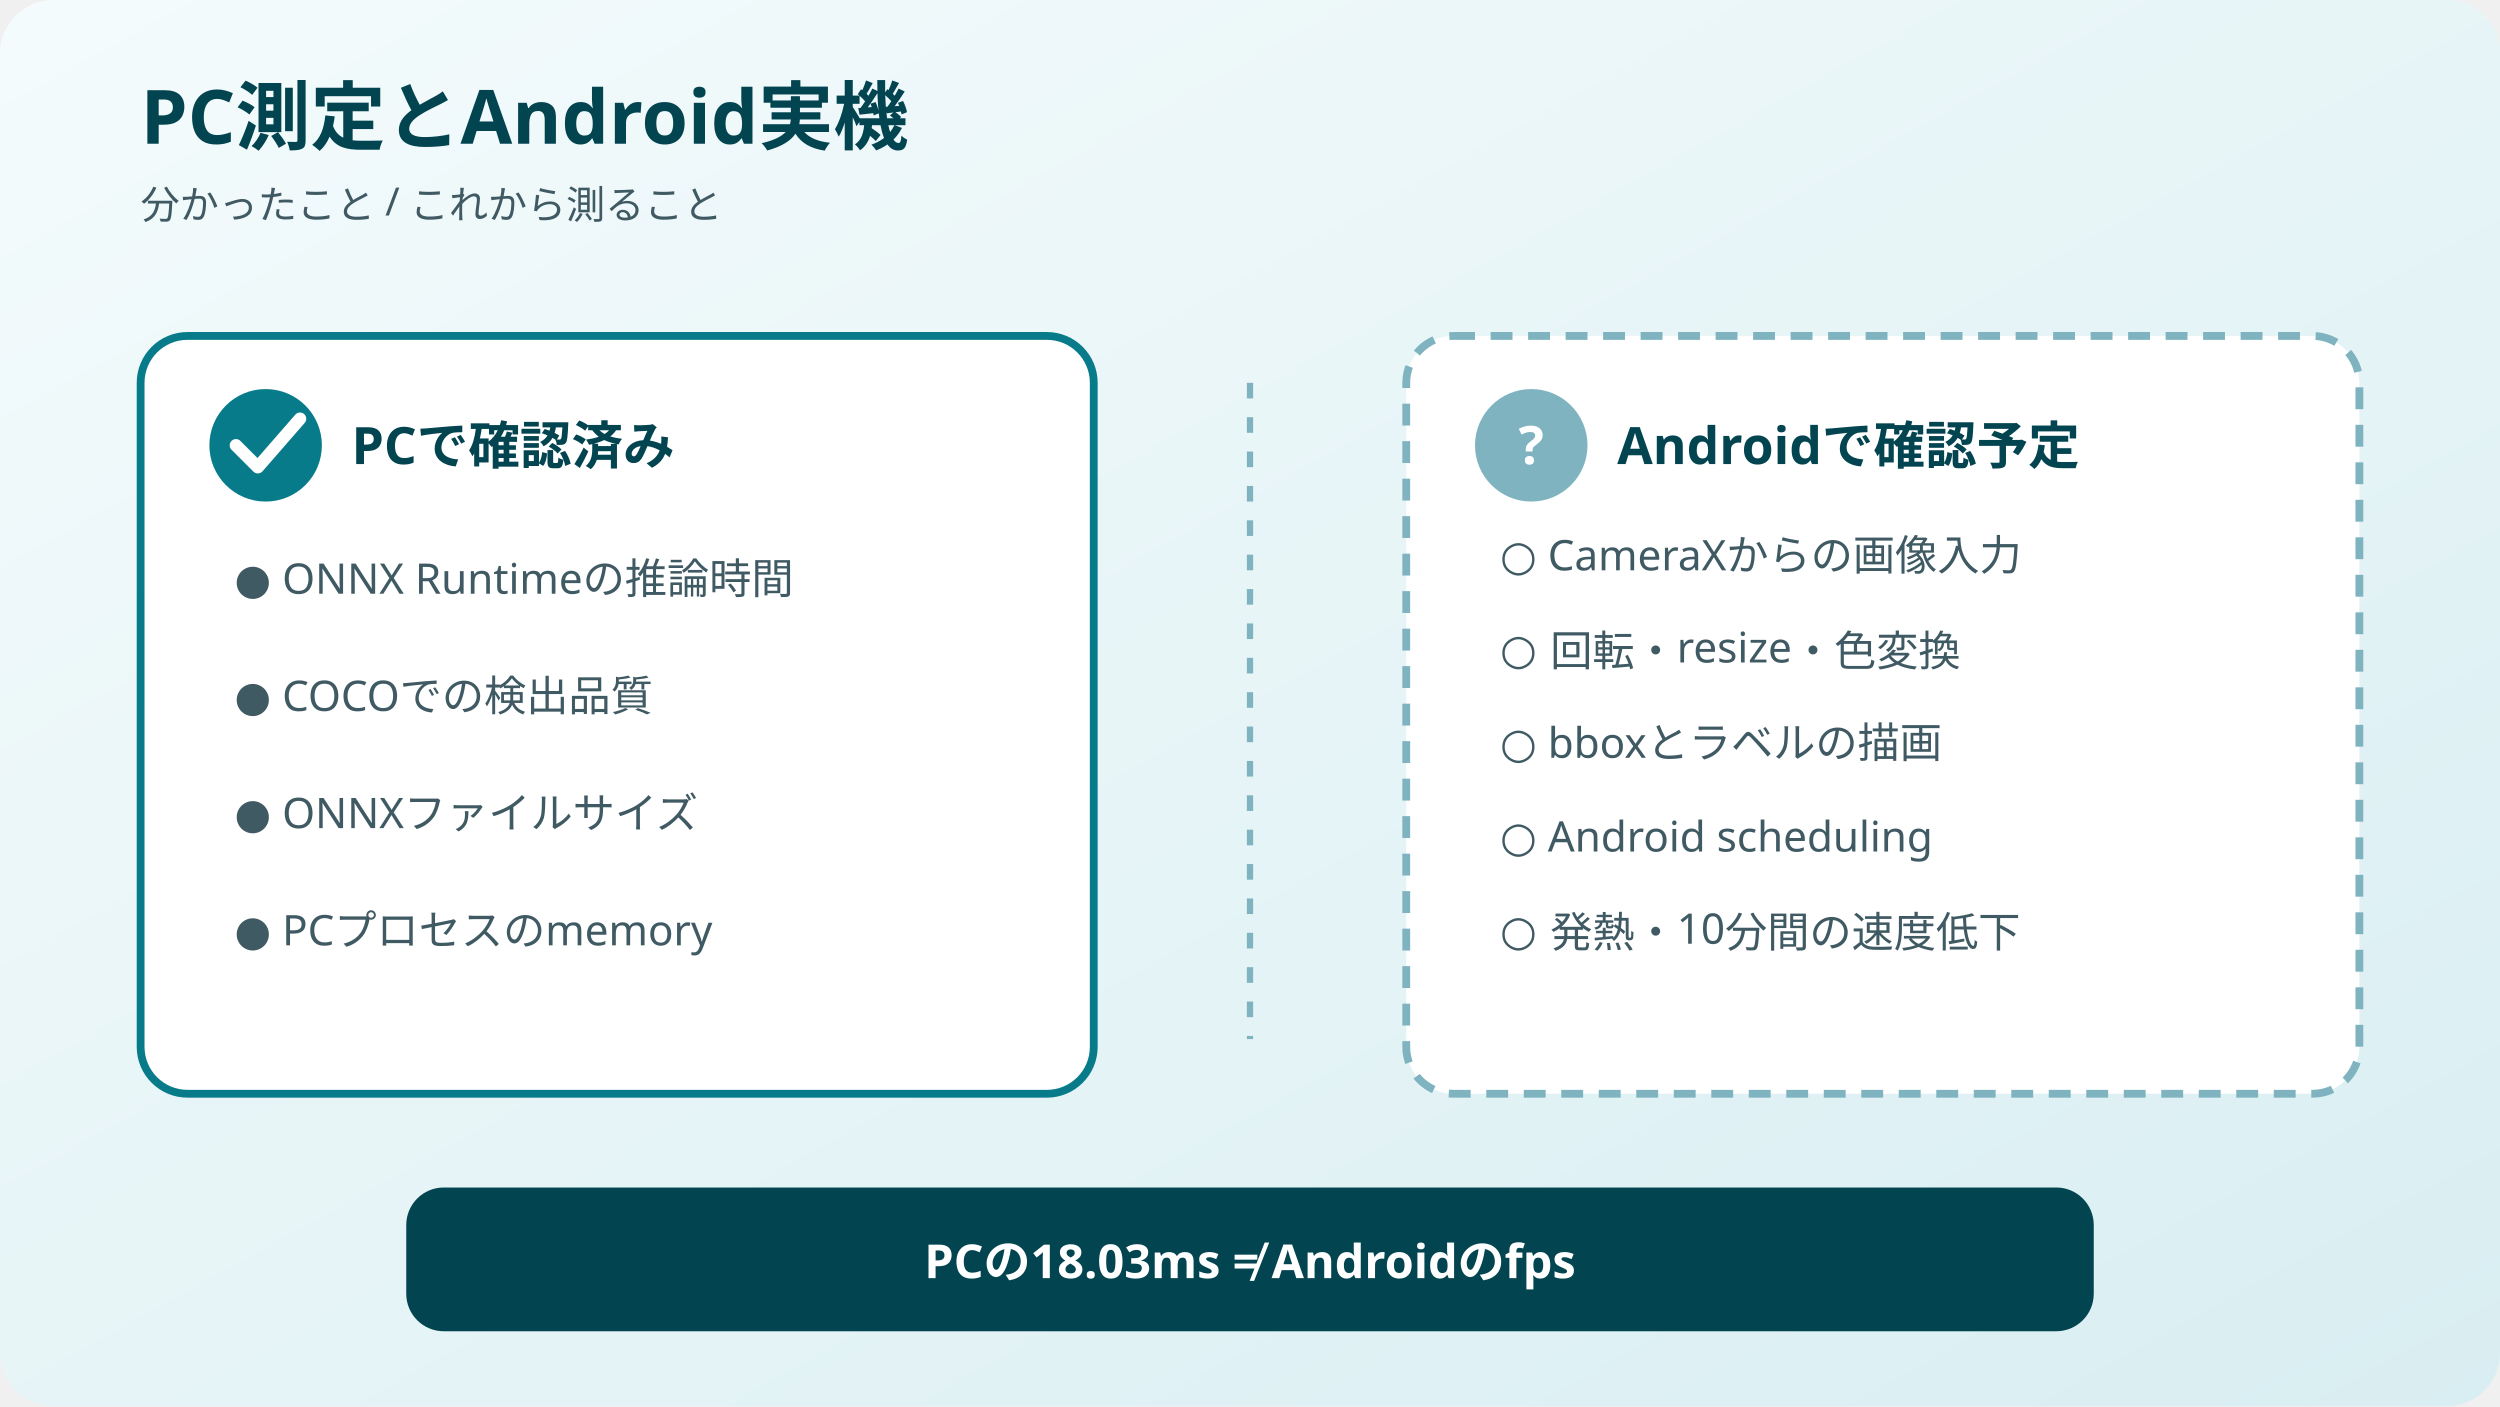
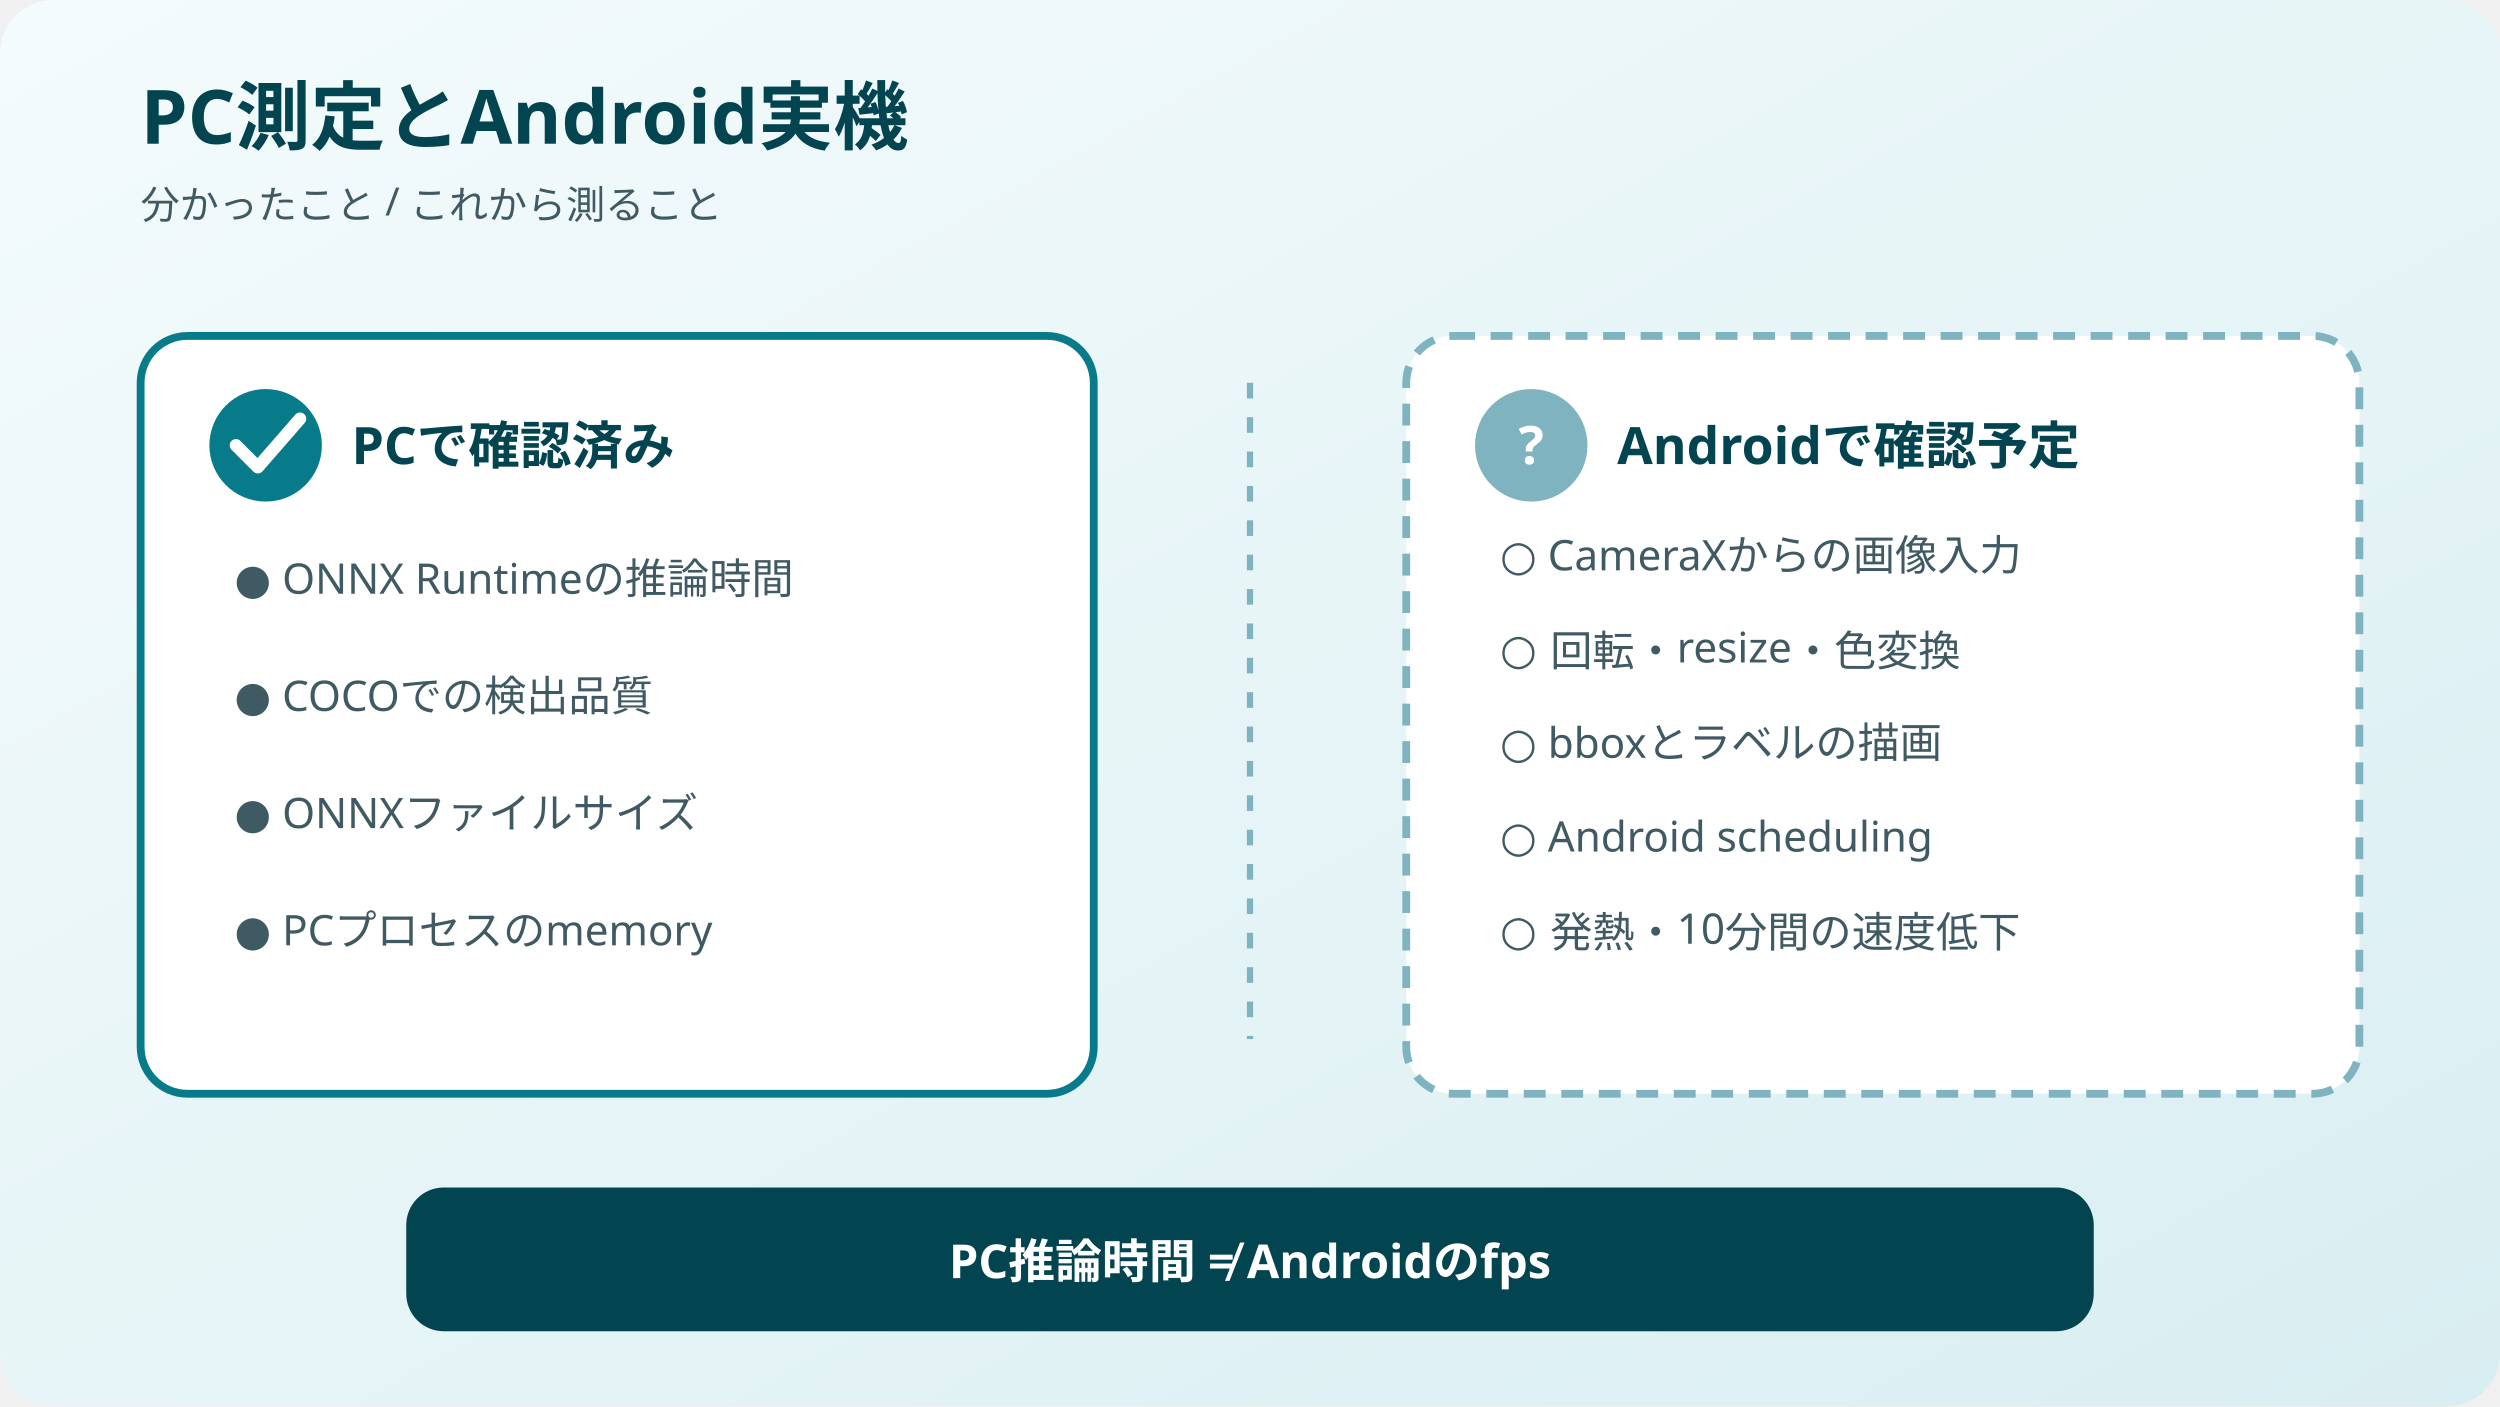
<svg xmlns="http://www.w3.org/2000/svg" width="1600" height="900" viewBox="0 0 1600 900" role="img" aria-labelledby="title desc">
  <defs>
    <linearGradient id="bg" x1="0" y1="0" x2="1" y2="1">
      <stop offset="0%" stop-color="#f4fbfc" />
      <stop offset="100%" stop-color="#d9eef2" />
    </linearGradient>
    <marker id="arrow" markerWidth="12" markerHeight="12" refX="10" refY="6" orient="auto">
      <path d="M0 0L12 6L0 12Z" fill="#087b8a" />
    </marker>
  </defs>
  <rect width="1600" height="900" rx="34" fill="url(#bg)" />
  <g font-family="Noto Sans JP, 'Hiragino Kaku Gothic ProN', 'Meiryo', sans-serif">
    <text x="90" y="92" fill="#024450" font-size="48" font-weight="700">PC測定とAndroid実機</text>
    <text x="90" y="140" fill="#405a64" font-size="25">分かったこと / これから測ること</text>
    <rect x="90" y="215" width="610" height="485" rx="30" fill="#ffffff" stroke="#087b8a" stroke-width="5" />
    <rect x="900" y="215" width="610" height="485" rx="30" fill="#ffffff" stroke="#7eb3bf" stroke-width="5" stroke-dasharray="14 10" />
    <circle cx="170" cy="285" r="36" fill="#087b8a" />
    <path d="M151 285l14 14 27-31" fill="none" stroke="#ffffff" stroke-width="8" stroke-linecap="round" stroke-linejoin="round" />
    <text x="225" y="297" fill="#024450" font-size="33" font-weight="800">PCで確認済み</text>
    <circle cx="980" cy="285" r="36" fill="#7eb3bf" />
    <text x="980" y="297" text-anchor="middle" fill="#ffffff" font-size="34" font-weight="800">?</text>
    <text x="1035" y="297" fill="#024450" font-size="33" font-weight="800">Androidで確認予定</text>
    <g fill="#405a64" font-size="27">
      <text x="150" y="380">● ONNX Runtimeの推論時間</text>
      <text x="150" y="455">● COCOでの検出品質</text>
      <text x="150" y="530">● ONNXファイルサイズ</text>
      <text x="150" y="605">● PCプロセスのmemory</text>
      <text x="960" y="365">○ CameraXからの画像入力</text>
      <text x="960" y="425">○ 回転・resize・色変換</text>
      <text x="960" y="485">○ bboxとラベルの描画</text>
      <text x="960" y="545">○ Android scheduling</text>
      <text x="960" y="605">○ 発熱・10分間の速度低下</text>
    </g>
    <path d="M800 245V665" fill="none" stroke="#7eb3bf" stroke-width="4" stroke-dasharray="10 12" />
    <rect x="260" y="760" width="1080" height="92" rx="24" fill="#024450" />
-     <text x="800" y="818" text-anchor="middle" fill="#ffffff" font-size="30" font-weight="800">PCの18.03ms ≠ Androidのfps</text>
+     <text x="800" y="818" text-anchor="middle" fill="#ffffff" font-size="30" font-weight="800">PC推論時間 ≠ Androidのfps</text>
  </g>
</svg>
